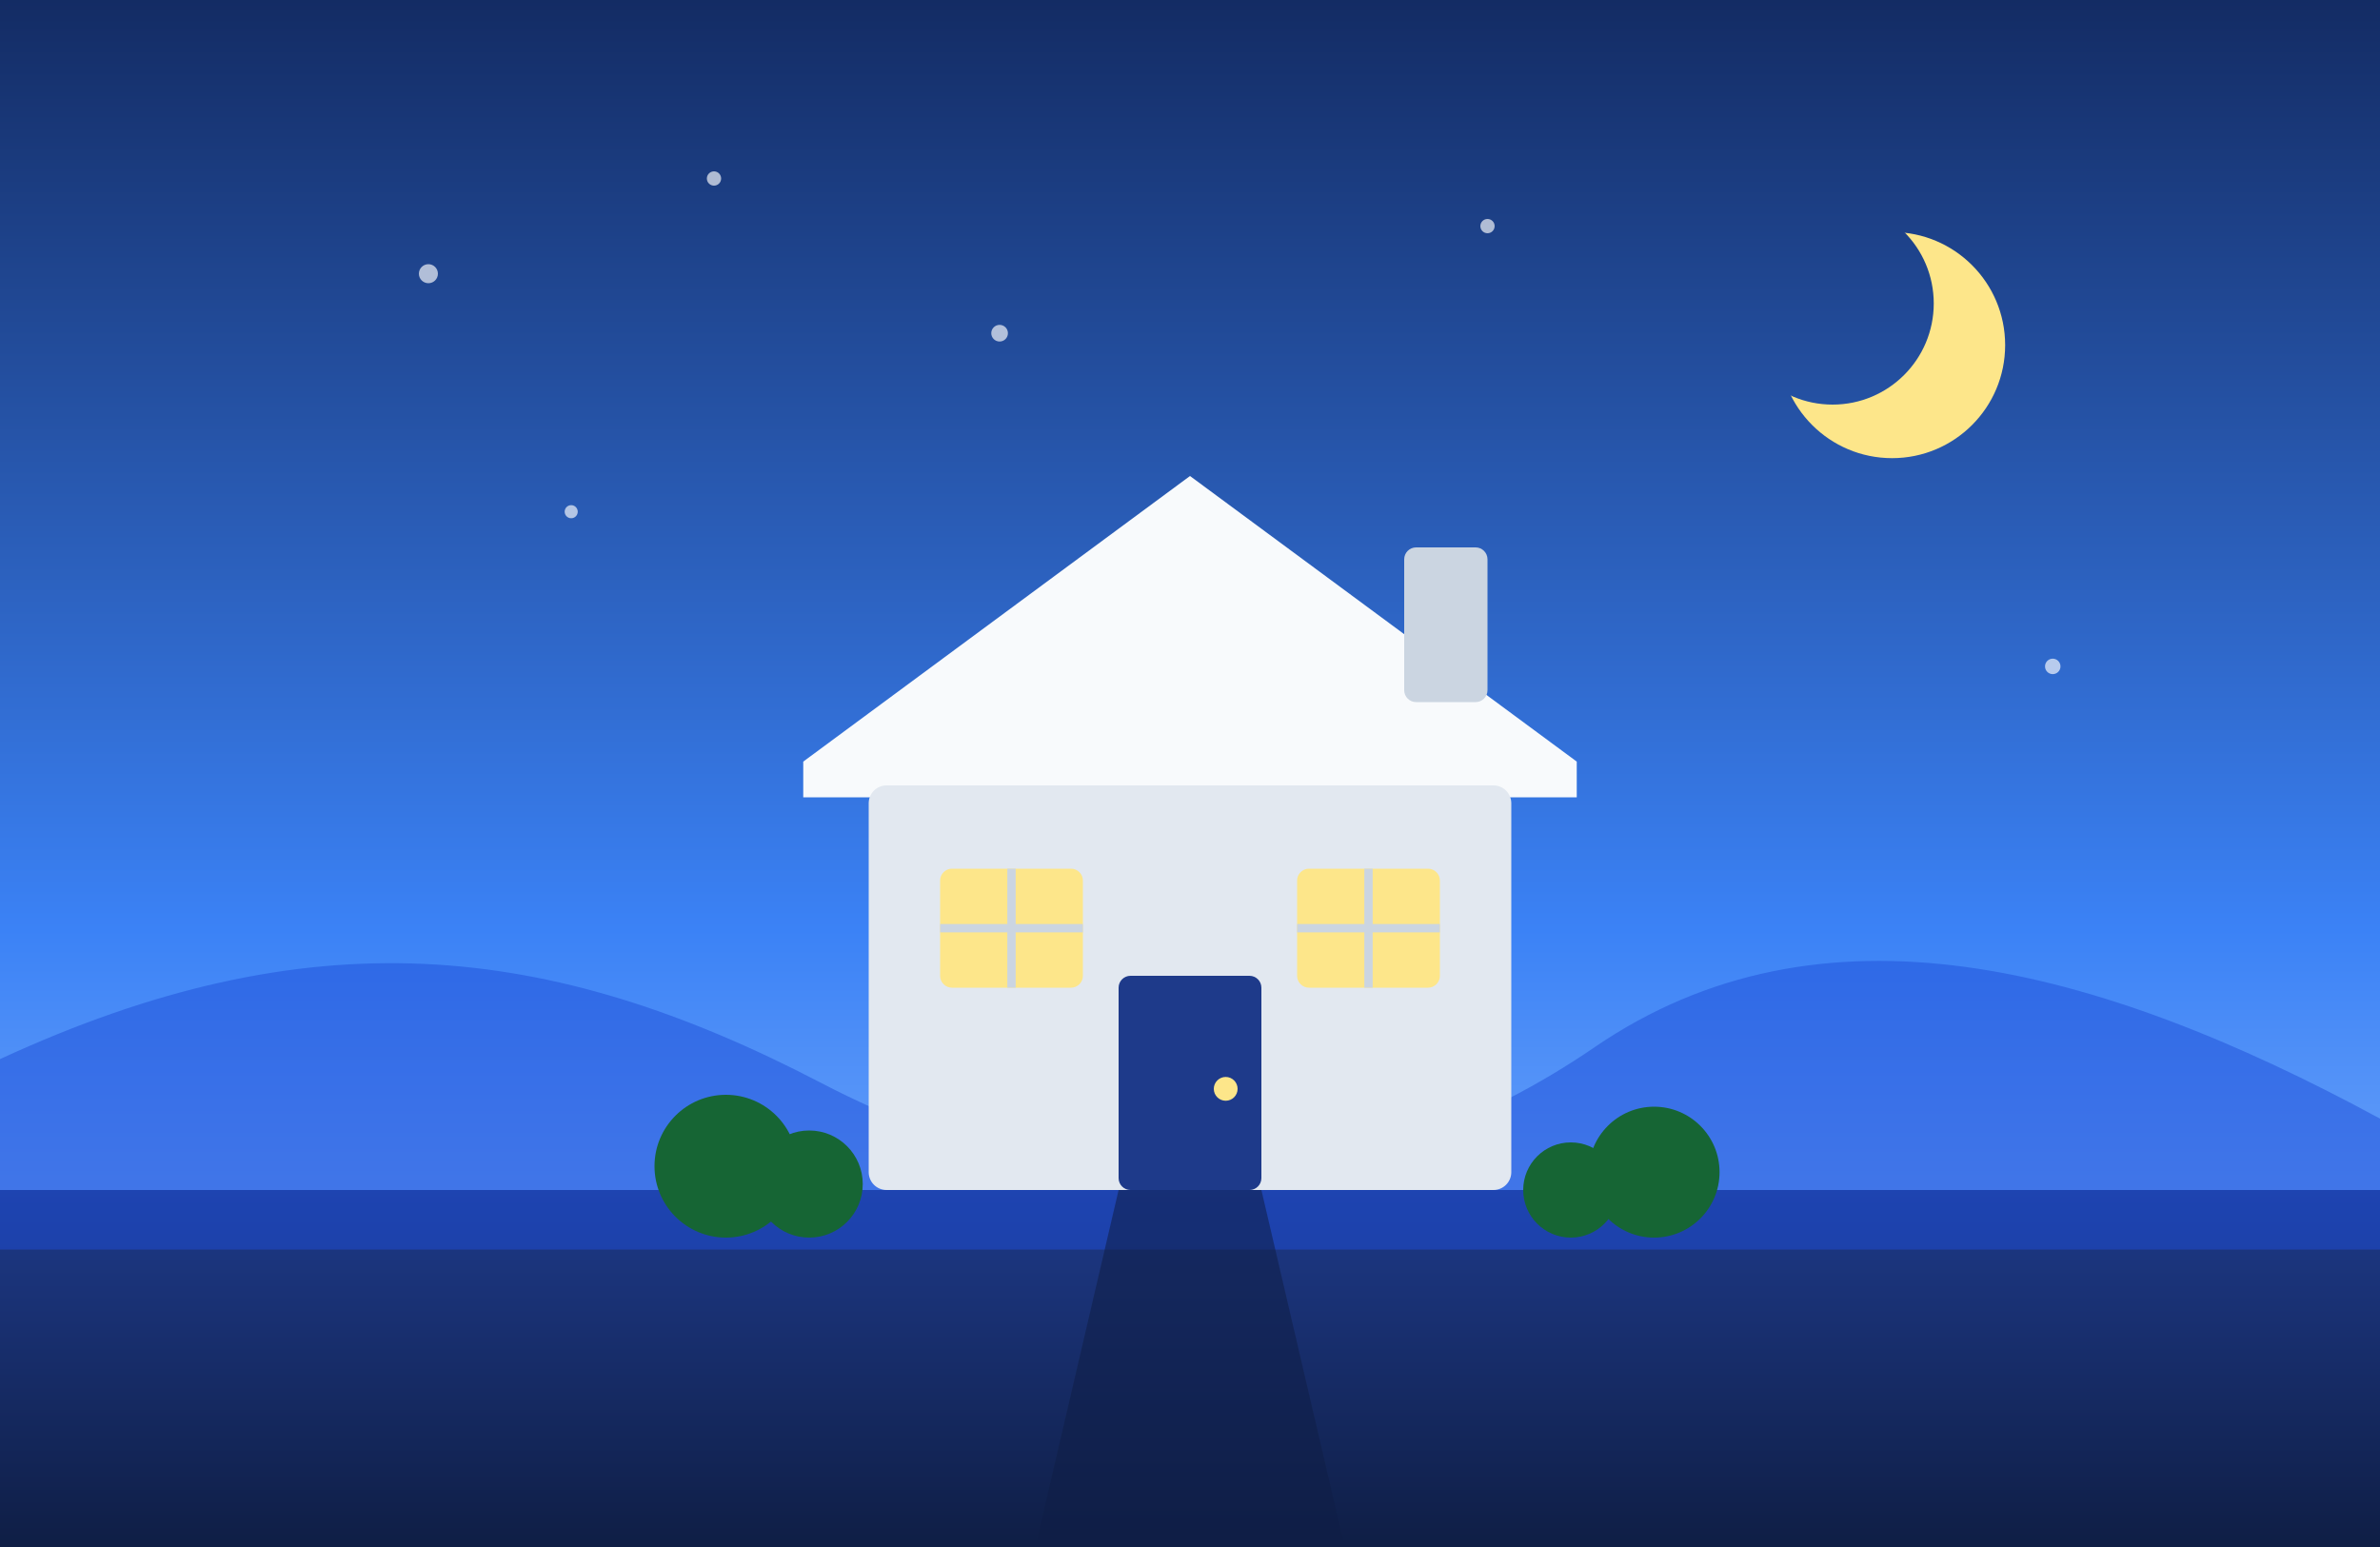
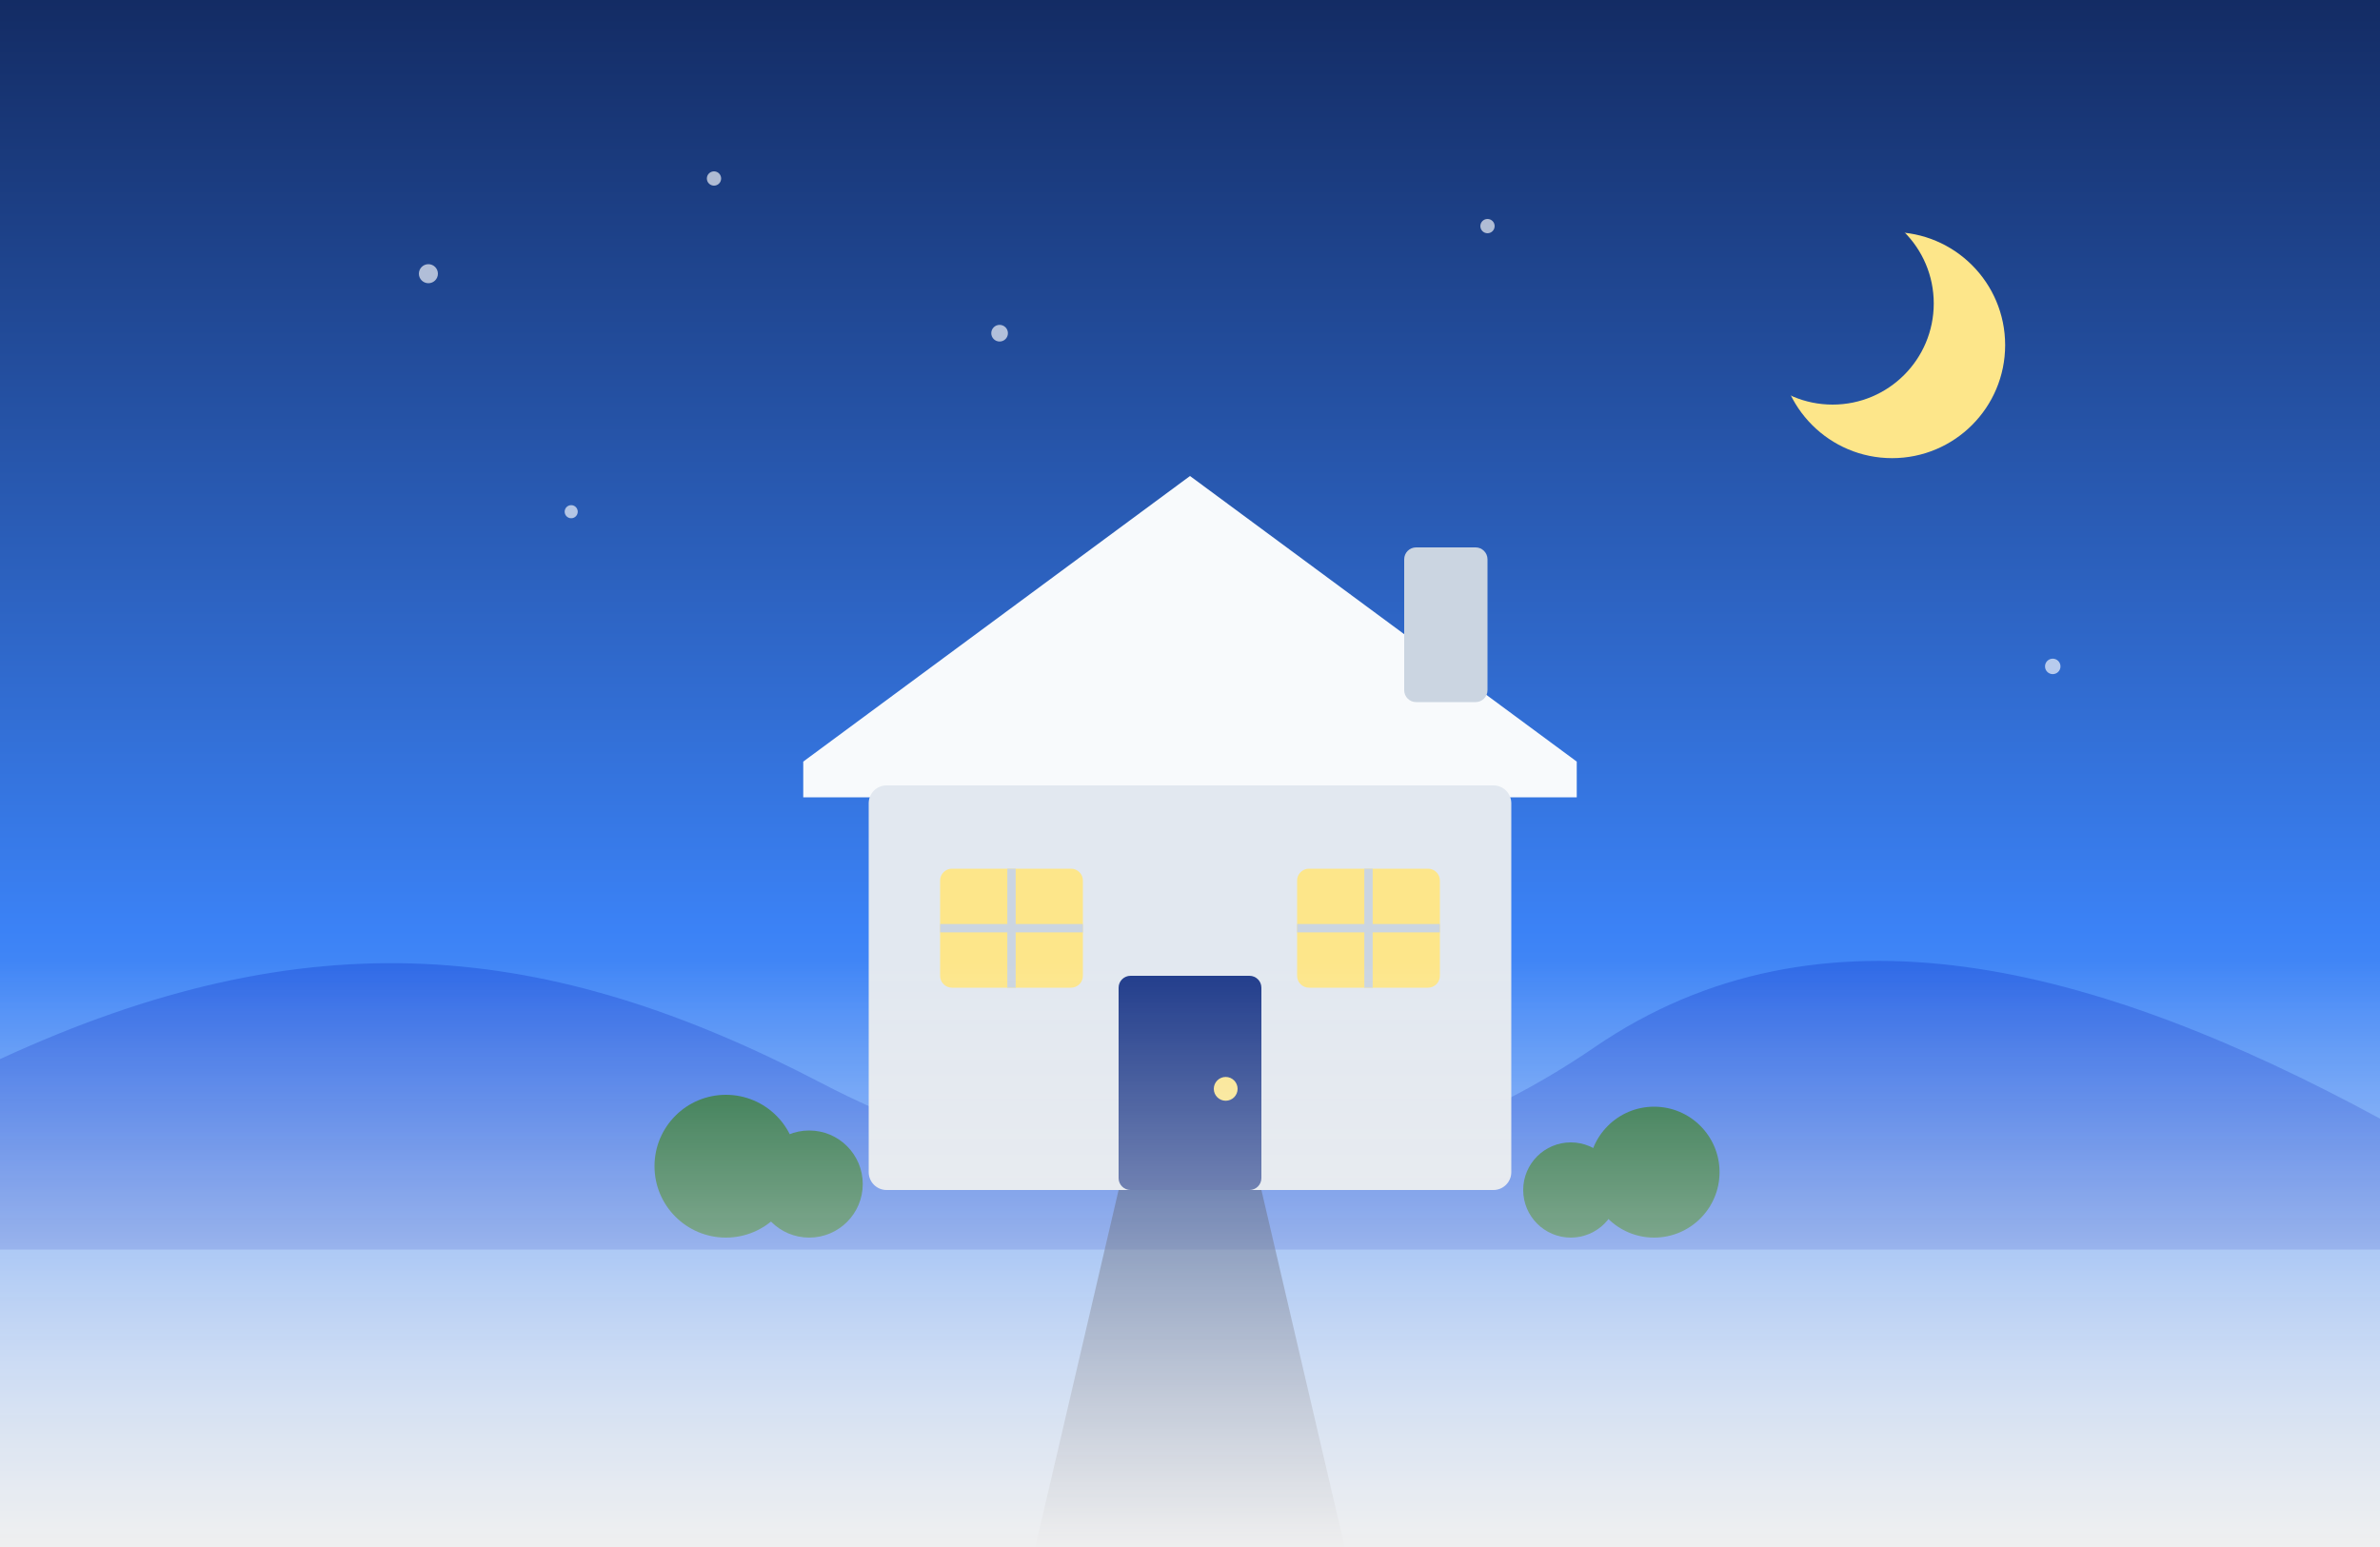
<svg xmlns="http://www.w3.org/2000/svg" viewBox="0 0 400 260" width="400" height="260" role="img" aria-label="A lit house at dusk">
  <defs>
    <linearGradient id="t-sky" x1="0" y1="0" x2="0" y2="1">
      <stop offset="0" stop-color="#132B63" />
      <stop offset="0.6" stop-color="#3B82F6" />
      <stop offset="1" stop-color="#9DC4FD" />
    </linearGradient>
    <linearGradient id="t-ground" x1="0" y1="0" x2="0" y2="1">
      <stop offset="0" stop-color="#1E3A8A" />
      <stop offset="1" stop-color="#0F1E45" />
    </linearGradient>
    <mask id="t-moon">
      <rect width="400" height="260" fill="black" />
      <circle cx="318" cy="58" r="19" fill="white" />
      <circle cx="308" cy="51" r="17" fill="black" />
    </mask>
+     <linearGradient id="t-fade" x1="0" y1="0" x2="0" y2="1">
+       <stop offset="0.62" stop-color="white" stop-opacity="1" />
+       <stop offset="1" stop-color="white" stop-opacity="0" />
+     </linearGradient>
+     <mask id="t-mask">
+       <rect width="400" height="260" fill="url(#t-fade)" />
+     </mask>
  </defs>
-   <rect width="400" height="260" fill="url(#t-sky)" />
-   <rect y="200" width="400" height="60" fill="url(#t-ground)" />
-   <rect width="400" height="260" fill="#FDE68A" mask="url(#t-moon)" />
-   <g fill="#FFFFFF" opacity="0.65">
-     <circle cx="72" cy="46" r="1.6" />
-     <circle cx="120" cy="30" r="1.2" />
-     <circle cx="168" cy="56" r="1.4" />
-     <circle cx="250" cy="38" r="1.2" />
-     <circle cx="96" cy="86" r="1.1" />
-     <circle cx="345" cy="112" r="1.3" />
-   </g>
-   <path d="M0 178c52-24 92-20 138 4s92 20 130-6 84-14 132 12v22H0z" fill="#1D4ED8" opacity="0.5" />
-   <path d="M135 128 200 80l65 48v6H135z" fill="#F8FAFC" />
-   <rect x="146" y="132" width="108" height="68" rx="3" fill="#E2E8F0" />
-   <rect x="236" y="92" width="14" height="26" rx="2" fill="#CBD5E1" />
-   <rect x="188" y="164" width="24" height="36" rx="2" fill="#1E3A8A" />
-   <circle cx="206" cy="183" r="2" fill="#FDE68A" />
-   <g fill="#FDE68A">
-     <rect x="158" y="146" width="24" height="20" rx="2" />
-     <rect x="218" y="146" width="24" height="20" rx="2" />
-   </g>
-   <g stroke="#CBD5E1" stroke-width="1.4">
-     <path d="M170 146v20M158 156h24M230 146v20M218 156h24" />
-   </g>
-   <path d="M188 200h24l14 60h-52z" fill="#0F1E45" opacity="0.55" />
-   <g fill="#166534">
-     <circle cx="122" cy="196" r="12" />
-     <circle cx="136" cy="199" r="9" />
-     <circle cx="278" cy="197" r="11" />
-     <circle cx="264" cy="200" r="8" />
+   <g mask="url(#t-mask)">
+     <rect width="400" height="260" fill="url(#t-sky)" />
+     <rect width="400" height="260" fill="#FDE68A" mask="url(#t-moon)" />
+     <g fill="#FFFFFF" opacity="0.65">
+       <circle cx="72" cy="46" r="1.6" />
+       <circle cx="120" cy="30" r="1.2" />
+       <circle cx="168" cy="56" r="1.4" />
+       <circle cx="250" cy="38" r="1.2" />
+       <circle cx="96" cy="86" r="1.1" />
+       <circle cx="345" cy="112" r="1.3" />
+     </g>
+     <path d="M0 178c52-24 92-20 138 4s92 20 130-6 84-14 132 12v22H0z" fill="#1D4ED8" opacity="0.5" />
+     <path d="M135 128 200 80l65 48v6H135z" fill="#F8FAFC" />
+     <rect x="146" y="132" width="108" height="68" rx="3" fill="#E2E8F0" />
+     <rect x="236" y="92" width="14" height="26" rx="2" fill="#CBD5E1" />
+     <rect x="188" y="164" width="24" height="36" rx="2" fill="#1E3A8A" />
+     <circle cx="206" cy="183" r="2" fill="#FDE68A" />
+     <g fill="#FDE68A">
+       <rect x="158" y="146" width="24" height="20" rx="2" />
+       <rect x="218" y="146" width="24" height="20" rx="2" />
+     </g>
+     <g stroke="#CBD5E1" stroke-width="1.4">
+       <path d="M170 146v20M158 156h24M230 146v20M218 156h24" />
+     </g>
+     <path d="M188 200h24l14 60h-52z" fill="#0F1E45" opacity="0.55" />
+     <g fill="#166534">
+       <circle cx="122" cy="196" r="12" />
+       <circle cx="136" cy="199" r="9" />
+       <circle cx="278" cy="197" r="11" />
+       <circle cx="264" cy="200" r="8" />
+     </g>
  </g>
</svg>
